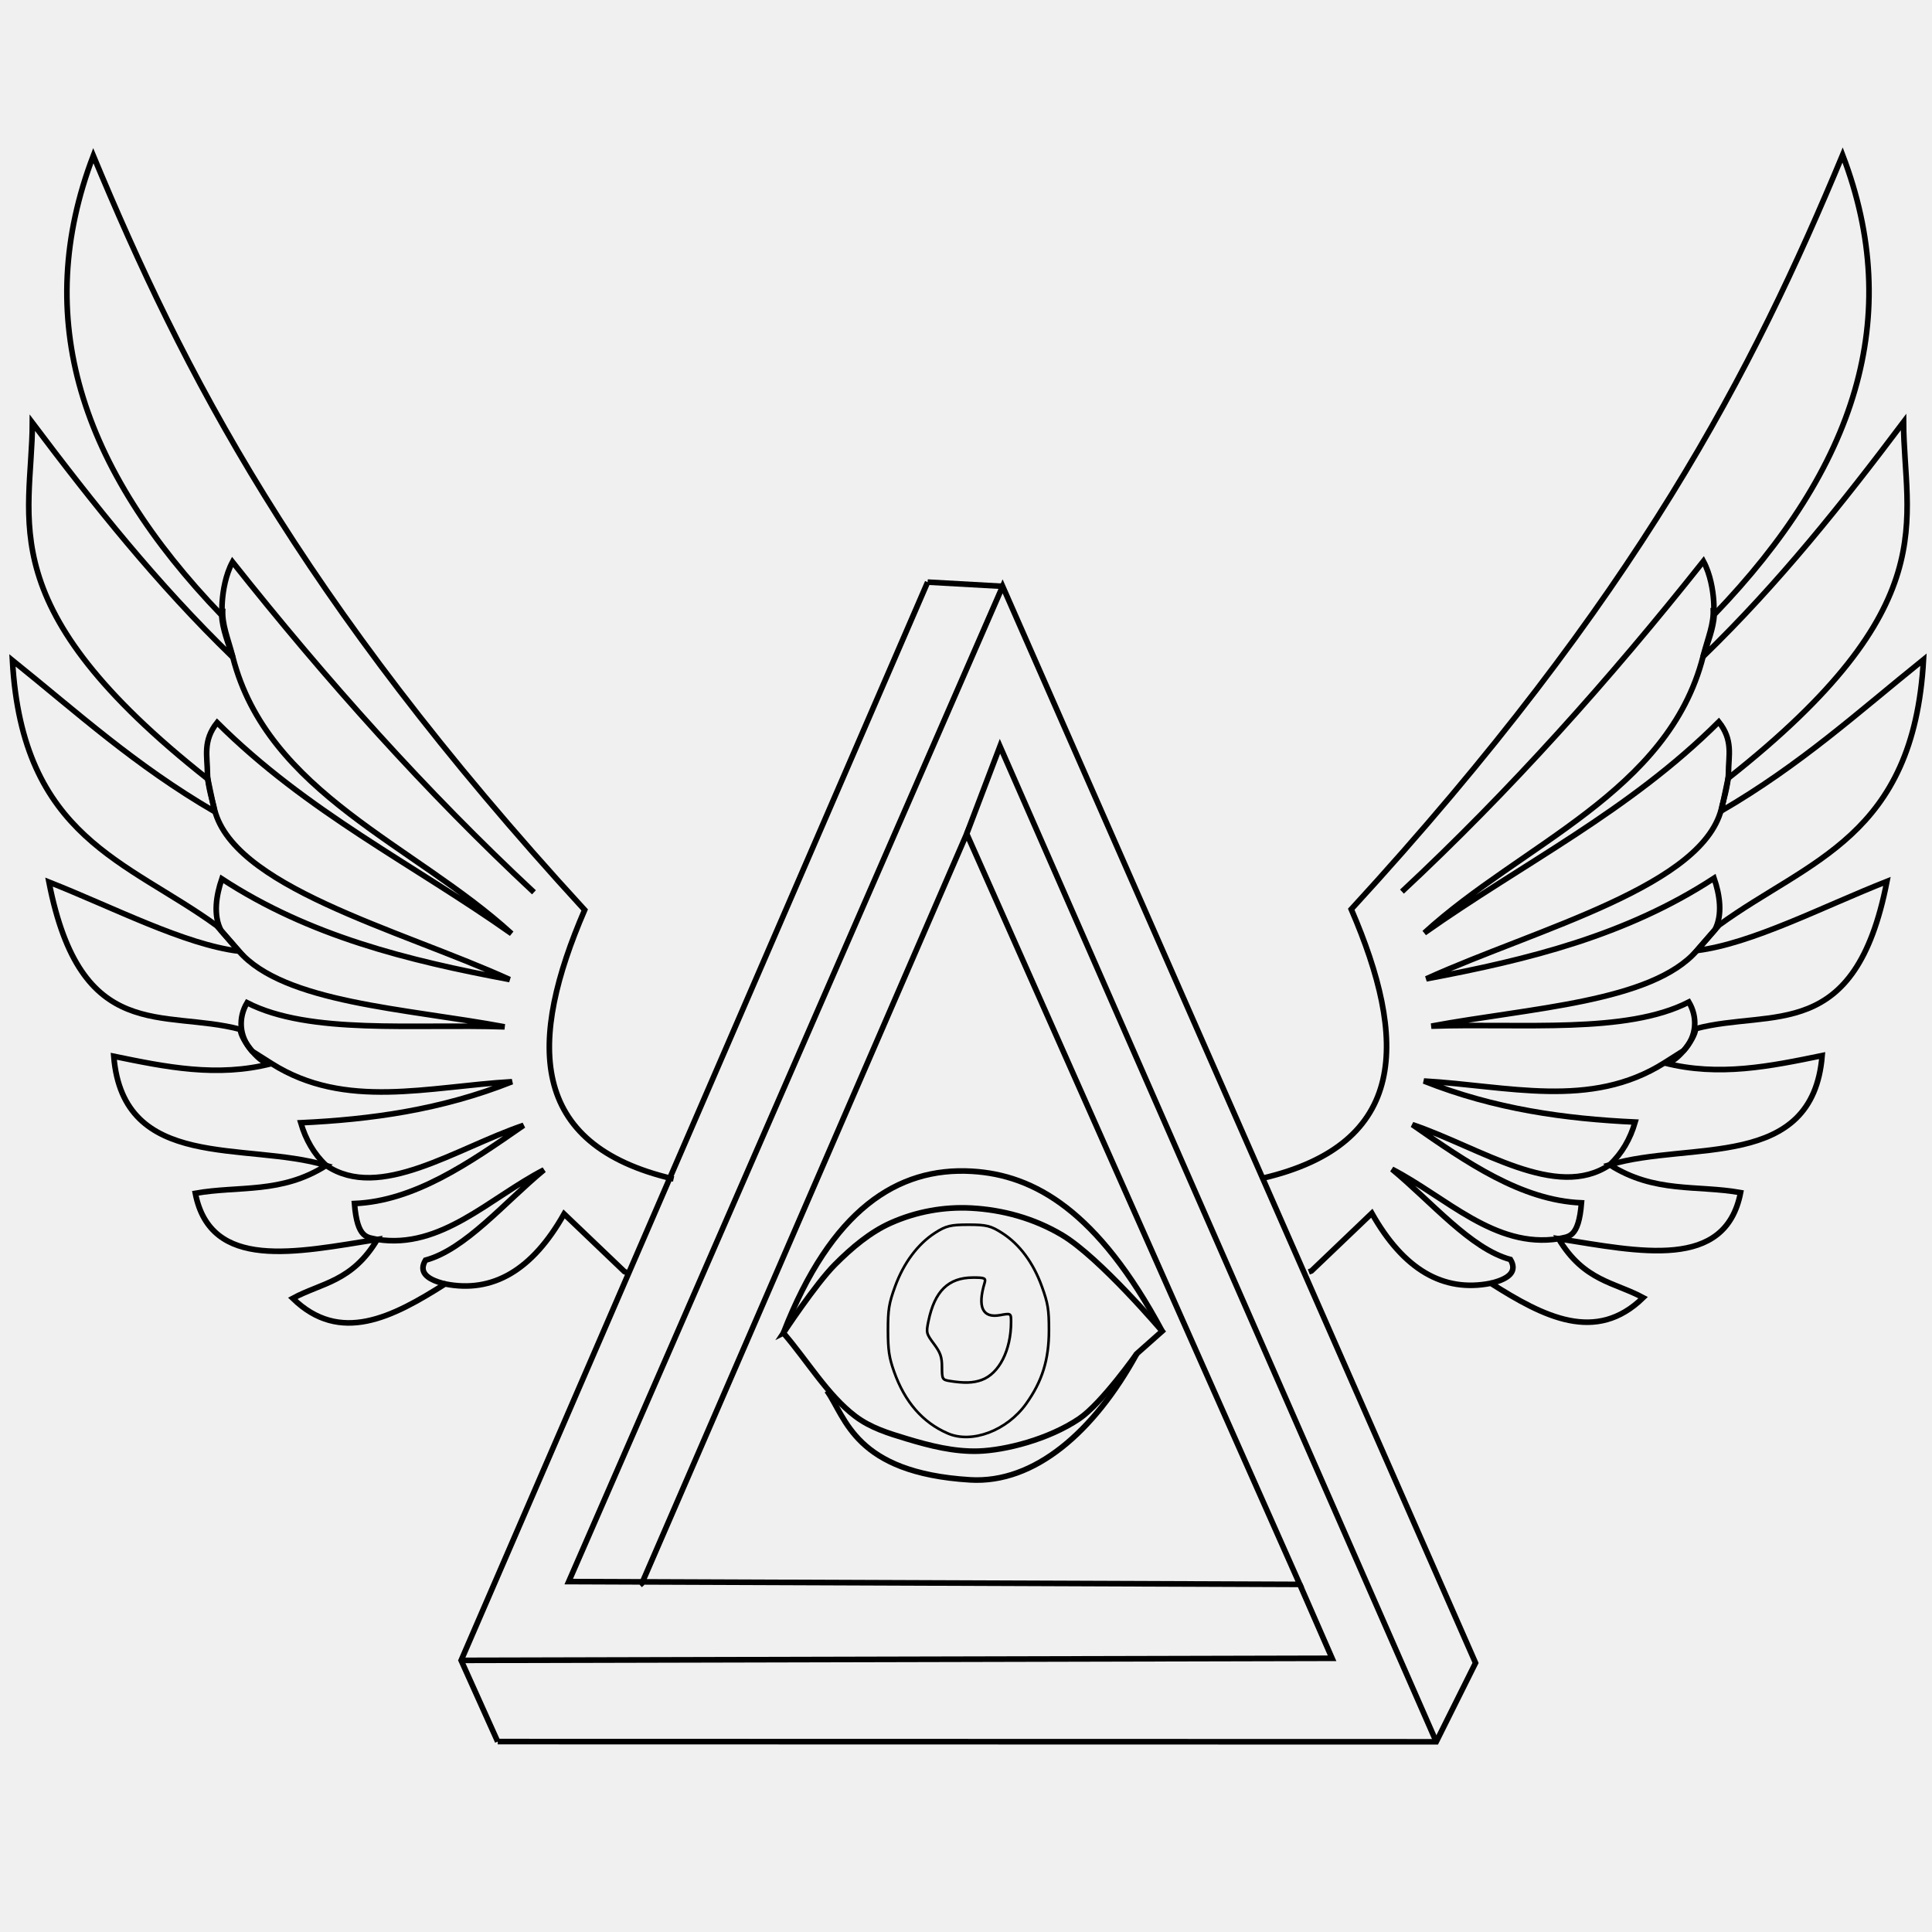
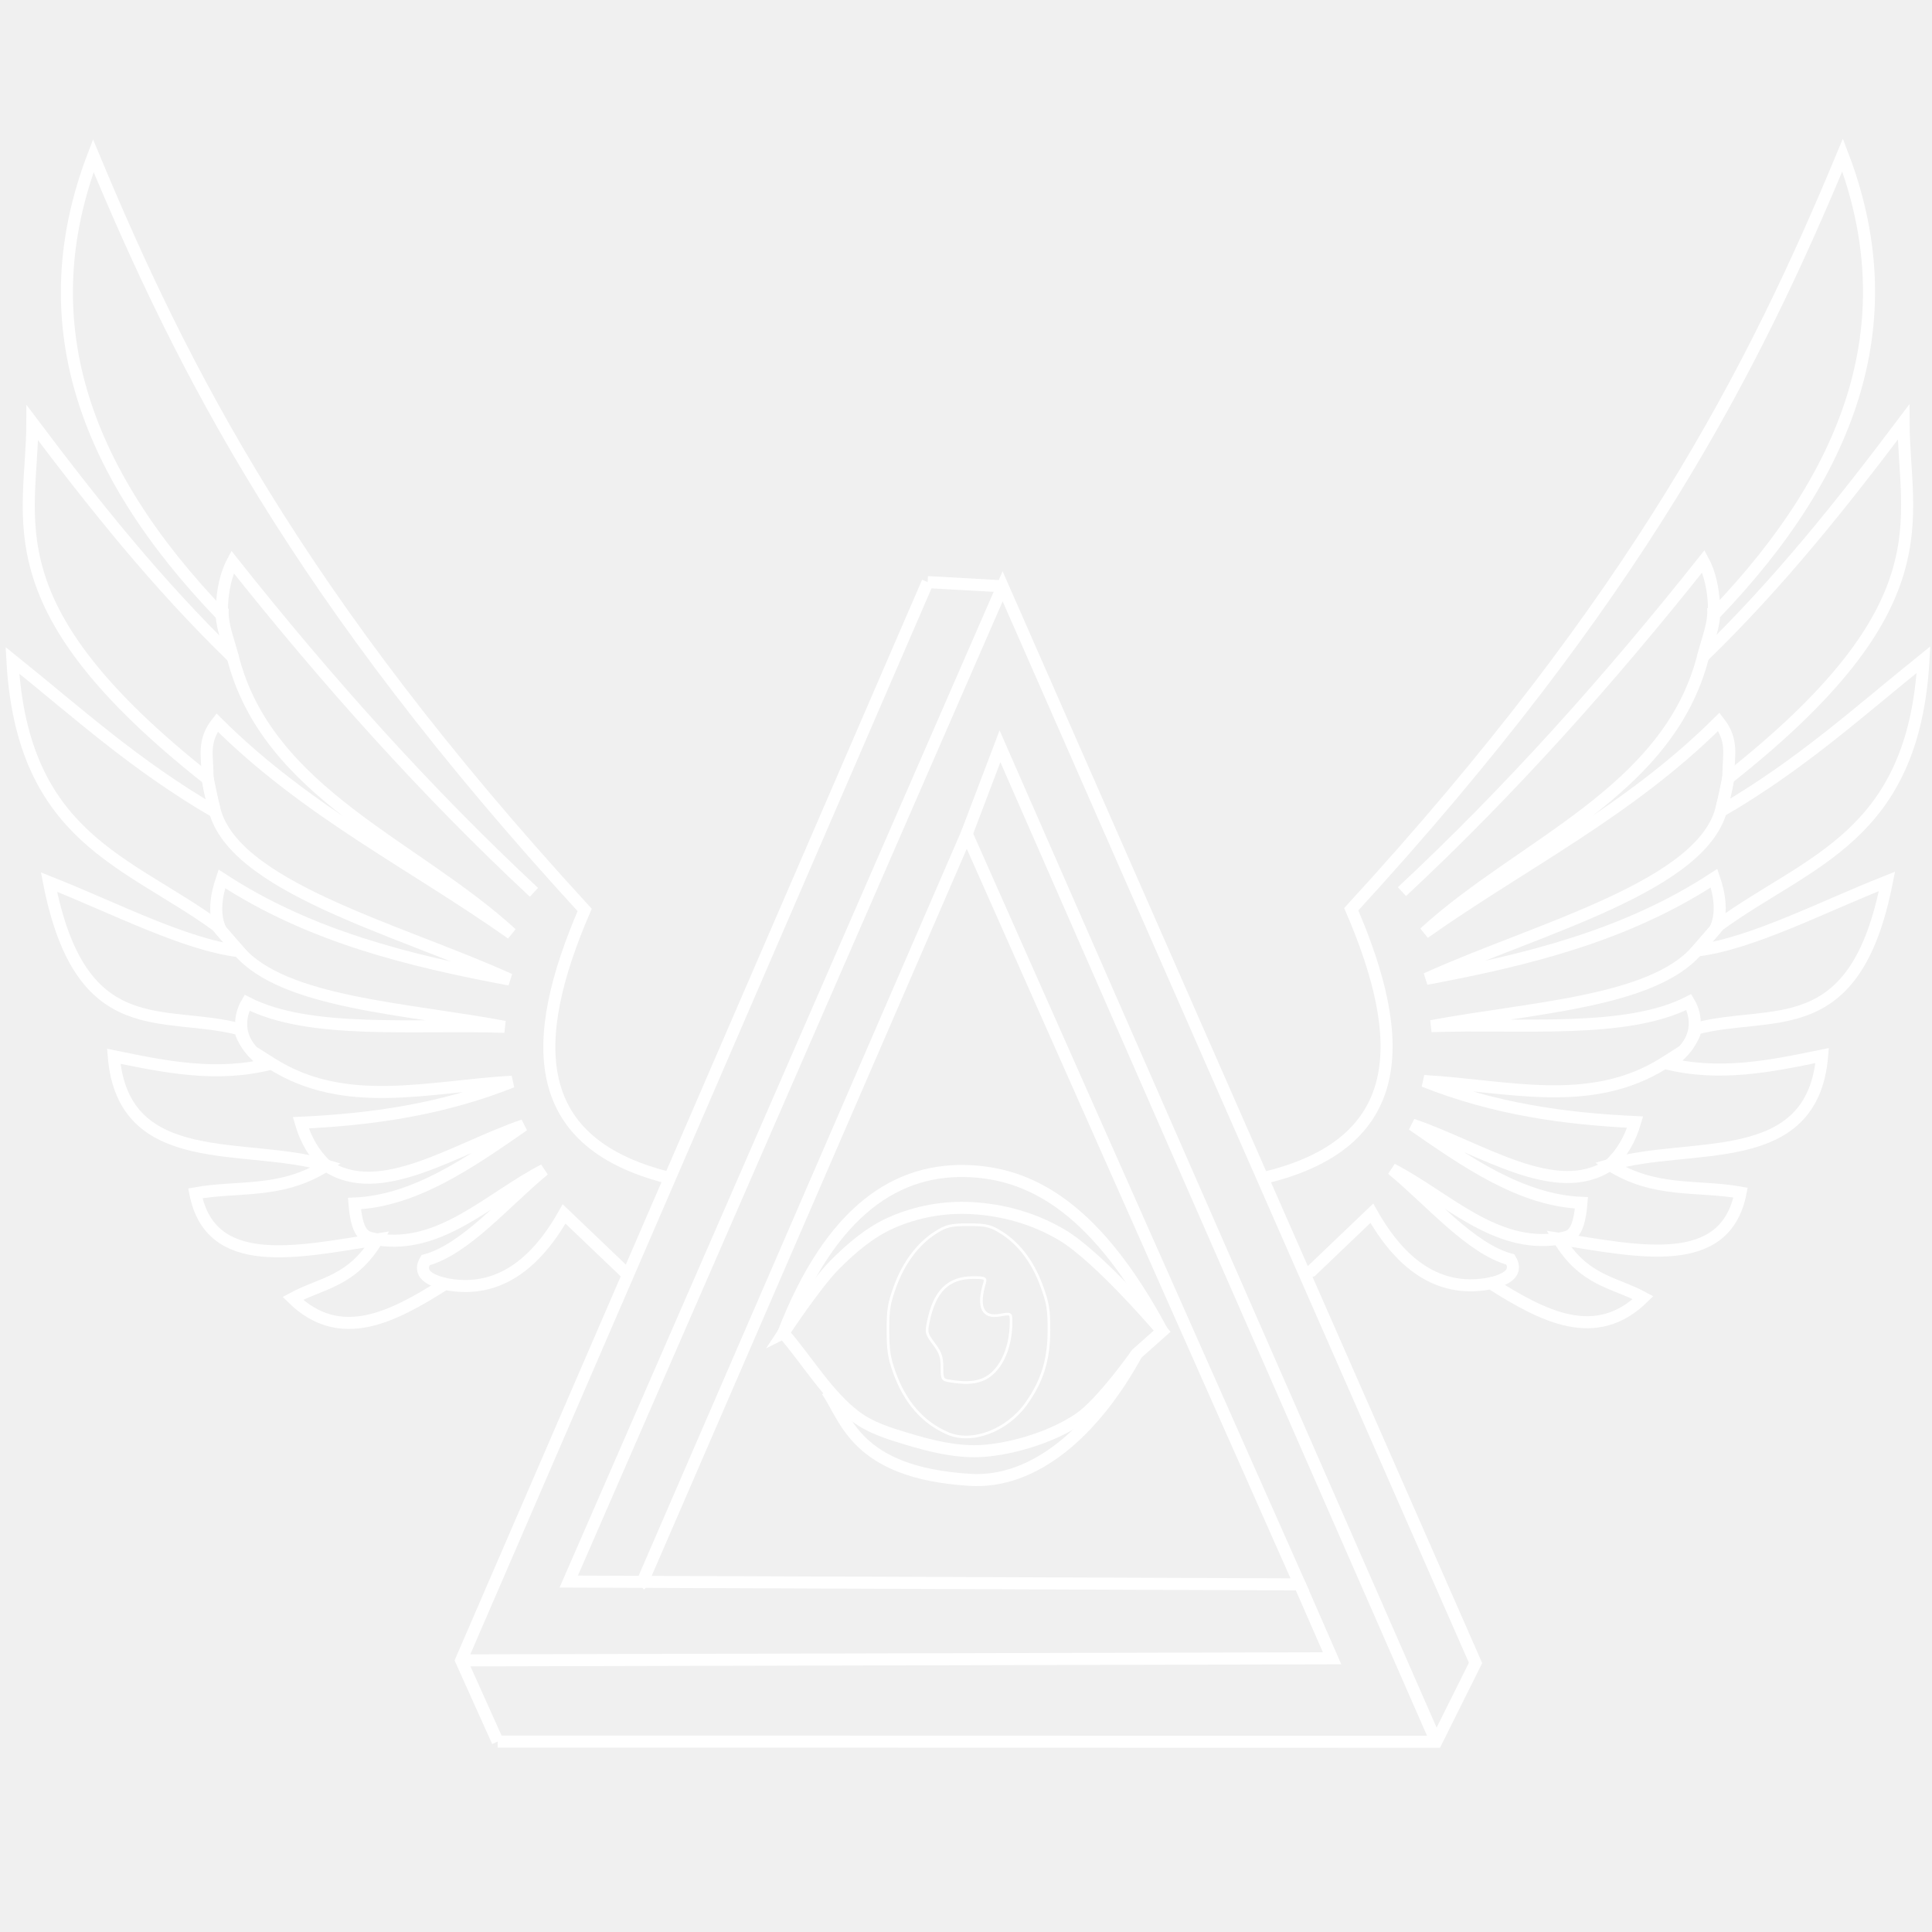
<svg xmlns="http://www.w3.org/2000/svg" width="600px" height="600px" viewBox="0 0 600 600" version="1.1" id="SVGRoot">
  <defs id="defs72486" />
  <g id="layer1">
-     <path style="fill:none;stroke:#000000;stroke-width:1.741px;stroke-linecap:butt;stroke-linejoin:miter;stroke-opacity:1" d="m 154.557,540.861 291.483,0.068 12.203,-24.492 -146.868,-334.352 -134.75,309.088 227.036,0.872 -103.442,-233.104 -100.878,232.786 -0.597,0.541" id="path259" />
-     <path style="fill:none;stroke:#000000;stroke-width:1.741px;stroke-linecap:butt;stroke-linejoin:miter;stroke-opacity:1" d="m 288.086,180.782 -144.873,334.861 11.344,25.218 v 0" id="path261" />
-     <path style="fill:none;stroke:#000000;stroke-width:1.741px;stroke-linecap:butt;stroke-linejoin:miter;stroke-opacity:1" d="m 143.213,515.643 270.473,-0.645 -10.025,-22.952 v 0" id="path263" />
-     <path style="fill:none;stroke:#000000;stroke-width:1.741px;stroke-linecap:butt;stroke-linejoin:miter;stroke-opacity:1" d="M 300.219,258.941 310.551,231.762 446.04,540.929" id="path265" />
-     <path style="fill:none;stroke:#000000;stroke-width:1.741px;stroke-linecap:butt;stroke-linejoin:miter;stroke-opacity:1" d="m 288.086,180.782 23.289,1.303 v 0" id="path267" />
-     <path style="fill:none;stroke:#000000;stroke-width:1.741px;stroke-linecap:butt;stroke-linejoin:miter;stroke-opacity:1" d="m 243.288,413.967 c 0,0 9.975,-15.169 15.993,-21.224 5.262,-5.294 11.014,-10.101 17.292,-12.911 7.989,-3.577 16.643,-5.105 25.079,-4.649 9.642,0.522 19.454,3.145 28.234,8.394 11.673,6.979 31.033,29.835 31.033,29.835 l -7.878,6.991 c 0,0 -10.894,15.472 -17.891,20.198 -9.545,6.447 -23.015,9.801 -31.288,10.064 -7.536,0.24 -15.075,-1.657 -22.419,-3.884 -5.42,-1.644 -11.007,-3.307 -15.825,-6.952 -8.602,-6.509 -14.885,-17.242 -22.328,-25.863 z" id="path269" />
-     <path style="fill:none;stroke:#000000;stroke-width:1.741px;stroke-linecap:butt;stroke-linejoin:miter;stroke-opacity:1" d="M 316.236,431.325 Z" id="path911" />
-     <path style="fill:none;stroke:#000000;stroke-width:1.741px;stroke-linecap:butt;stroke-linejoin:miter;stroke-opacity:1" d="m 243.288,413.967 c 14.852,-38.229 35.377,-51.568 58.529,-50.219 19.471,1.135 39.088,12.363 59.101,49.664 v 0" id="path4502" />
-     <path style="fill:none;stroke:#000000;stroke-width:1.741px;stroke-linecap:butt;stroke-linejoin:miter;stroke-opacity:1" d="m 256.813,431.918 c 5.895,8.276 8.529,25.463 44.433,27.665 20.013,1.227 38.548,-14.96 51.793,-39.178" id="path5050" />
-     <path style="fill:none;stroke:#000000;stroke-width:1.741px;stroke-linecap:butt;stroke-linejoin:miter;stroke-opacity:1" d="m 392.024,365.926 c 45.6,-10.598 45.083,-43.056 27.618,-83.549 89.172,-97.157 124.904,-167.7 152.595,-234.24 19.209,50.317 4.194,96.946 -39.85,142.706 -0.299,4.472 -2.078,8.749 -3.488,13.075 23.563,-22.835 43.3,-47.642 62.265,-72.847 0.089,30.555 13.443,57.052 -54.471,110.628 l -2.143,10.162 c 24.865,-14.502 42.337,-30.52 62.81,-47.005 -3.058,55.221 -35.757,62.239 -63.477,82.437 l -6.9,7.903 c 16.995,-2.096 38.942,-13.546 59.024,-21.474 -9.882,50.621 -35.587,39.396 -59.435,45.758 -0.067,3.129 -6.559,11.509 -9.7,10.602 16.96,4.373 32.982,1.029 49.012,-2.261 -2.92,36.026 -41.059,26.393 -65.968,33.912 13.947,8.886 27.123,6.232 40.638,8.644 -4.752,24.288 -31.349,18.318 -56.519,14.324 7.882,13.196 17.351,13.475 26.262,18.296 -14.666,14.332 -30.915,5.948 -47.306,-4.473 -14.813,2.957 -27.131,-4.296 -36.958,-21.739 l -18.744,17.908 -0.823,0.318" id="path5903" />
-     <path style="fill:none;stroke:#000000;stroke-width:1.741px;stroke-linecap:butt;stroke-linejoin:miter;stroke-opacity:1" d="m 435.391,276.901 c 33.373,-31.111 64.319,-65.681 93.619,-102.598 4.351,8.148 3.135,19.748 3.033,14.505 0.355,4.829 -1.615,9.147 -3.143,15.111 -10.83,42.254 -56.366,58.188 -86.55,85.808 30.578,-21.612 63.469,-37.685 91.438,-65.546 4.522,5.712 3.016,10.425 3.004,15.878 -0.006,3.465 -1.953,10.076 -1.953,10.076 -4.84,24.965 -57.43,38.186 -91.905,53.856 31.65,-5.937 62.183,-13.483 89.384,-31.264 1.745,5.087 2.745,11.294 0.254,16.035 l -5.588,6.435 c -13.984,16.104 -51.897,17.767 -82.475,23.482 28.141,-0.967 60.571,2.488 79.977,-7.486 2.699,4.538 2.636,10.456 -1.582,15.069 l -6.031,3.821 c -22.924,14.522 -48.798,7.102 -74.661,5.638 22.012,8.749 43.836,11.731 65.595,12.749 -1.522,5.223 -4.072,9.702 -7.89,13.264 -16.647,11.236 -40.119,-5.286 -61.295,-12.467 16.929,11.77 33.861,23.516 52.516,24.289 -0.886,11.169 -4.137,10.435 -7.102,11.146 -19.8,3.127 -34.871,-12.883 -51.744,-21.604 12.254,10.122 24.46,24.741 36.786,28.054 1.935,3.259 0.41,5.818 -6.087,7.373 v 0" id="path7360" />
-     <path style="fill:none;stroke:#000000;stroke-width:1.741px;stroke-linecap:butt;stroke-linejoin:miter;stroke-opacity:1" d="m 529.352,191.847 c 0,0 0,0 0,0 z" id="path11618" />
-     <path style="fill:none;stroke:#000000;stroke-width:1.741px;stroke-linecap:butt;stroke-linejoin:miter;stroke-opacity:1" d="M 209.192,366.139 C 163.592,355.542 164.109,323.083 181.574,282.591 92.402,185.434 56.67,114.891 28.979,48.351 9.77,98.669 24.785,145.298 68.829,191.057 c 0.3,4.472 2.078,8.749 3.488,13.075 C 48.753,181.297 29.017,156.49 10.052,131.286 c -0.089,30.555 -13.443,57.052 54.471,110.628 l 2.143,10.162 C 41.801,237.573 24.329,221.555 3.856,205.071 6.914,260.292 39.613,267.31 67.333,287.508 l 6.9,7.903 C 57.238,293.314 35.291,281.864 15.209,273.936 c 9.882,50.621 35.587,39.396 59.435,45.758 0.067,3.129 6.559,11.509 9.7,10.602 -16.96,4.373 -32.982,1.029 -49.012,-2.261 2.92,36.026 41.059,26.393 65.968,33.912 -13.947,8.886 -27.123,6.232 -40.638,8.644 4.752,24.288 31.349,18.318 56.519,14.324 -7.882,13.196 -17.351,13.475 -26.262,18.296 14.666,14.332 30.915,5.948 47.306,-4.473 14.813,2.957 27.131,-4.296 36.958,-21.739 l 18.744,17.908 0.823,0.318" id="path5903-3" />
-     <path style="fill:none;stroke:#000000;stroke-width:1.741px;stroke-linecap:butt;stroke-linejoin:miter;stroke-opacity:1" d="m 165.826,277.114 c -33.373,-31.111 -64.319,-65.681 -93.619,-102.598 -4.351,8.148 -3.135,19.748 -3.033,14.505 -0.355,4.829 1.615,9.147 3.143,15.111 10.83,42.254 56.366,58.188 86.55,85.808 -30.578,-21.612 -63.469,-37.685 -91.438,-65.545 -4.522,5.712 -3.016,10.425 -3.004,15.878 0.006,3.465 1.953,10.076 1.953,10.076 4.84,24.965 57.43,38.186 91.905,53.856 -31.65,-5.937 -62.183,-13.483 -89.384,-31.264 -1.745,5.087 -2.745,11.294 -0.254,16.035 l 5.588,6.435 c 13.984,16.104 51.897,17.767 82.475,23.482 -28.141,-0.967 -60.571,2.488 -79.977,-7.486 -2.699,4.538 -2.636,10.456 1.582,15.069 l 6.031,3.821 c 22.924,14.522 48.798,7.102 74.661,5.638 -22.012,8.749 -43.836,11.731 -65.595,12.749 1.522,5.223 4.072,9.702 7.89,13.264 16.647,11.236 40.119,-5.286 61.295,-12.467 -16.929,11.77 -33.861,23.516 -52.516,24.289 0.886,11.169 4.137,10.435 7.102,11.146 19.8,3.127 34.871,-12.883 51.744,-21.604 -12.254,10.122 -24.46,24.741 -36.786,28.054 -1.935,3.259 -0.41,5.818 6.087,7.373 v 0" id="path7360-6" />
-     <path style="fill:none;stroke:#000000;stroke-width:1.741px;stroke-linecap:butt;stroke-linejoin:miter;stroke-opacity:1" d="m 71.864,192.06 c 0,0 0,0 0,0 z" id="path11618-1" />
-     <path style="fill:none;fill-opacity:1;stroke:#000000;stroke-width:0.819" d="m 294.326,445.149 c -7.81,-3.399 -13.331,-9.755 -16.672,-19.194 -1.535,-4.335 -1.884,-6.703 -1.89,-12.815 -0.006,-6.452 0.3,-8.345 2.203,-13.587 2.649,-7.3 7.067,-13.23 12.421,-16.675 3.395,-2.184 4.827,-2.534 10.375,-2.534 5.592,0 6.968,0.342 10.487,2.606 5.399,3.474 9.64,9.191 12.319,16.604 1.89,5.232 2.2,7.148 2.193,13.587 -0.012,9.139 -2.077,15.798 -7.081,22.807 -5.961,8.35 -16.855,12.466 -24.355,9.202 z m 10.527,-16.588 c 5.453,-1.984 9.141,-9.254 9.141,-18.021 0,-2.725 -0.005,-2.728 -3.472,-2.103 -5.381,0.97 -7.017,-2.502 -4.737,-10.055 0.437,-1.45 0.012,-1.637 -3.694,-1.619 -7.594,0.038 -11.827,4.204 -13.762,13.545 -0.74,3.572 -0.669,3.864 1.719,7.067 2.033,2.728 2.49,4.055 2.49,7.225 0,3.679 0.122,3.904 2.324,4.262 4.547,0.74 7.366,0.655 9.99,-0.301 z" id="path51948-6" />
+     <path style="fill:none;stroke:#fff;stroke-width:3.741px;stroke-linecap:butt;stroke-linejoin:miter;stroke-opacity:1" d="m 154.557,540.861 291.483,0.068 12.203,-24.492 -146.868,-334.352 -134.75,309.088 227.036,0.872 -103.442,-233.104 -100.878,232.786 -0.597,0.541" id="path259" />
+     <path style="fill:none;stroke:#fff;stroke-width:3.741px;stroke-linecap:butt;stroke-linejoin:miter;stroke-opacity:1" d="m 288.086,180.782 -144.873,334.861 11.344,25.218 v 0" id="path261" />
+     <path style="fill:none;stroke:#fff;stroke-width:3.741px;stroke-linecap:butt;stroke-linejoin:miter;stroke-opacity:1" d="m 143.213,515.643 270.473,-0.645 -10.025,-22.952 v 0" id="path263" />
+     <path style="fill:none;stroke:#fff;stroke-width:3.741px;stroke-linecap:butt;stroke-linejoin:miter;stroke-opacity:1" d="M 300.219,258.941 310.551,231.762 446.04,540.929" id="path265" />
+     <path style="fill:none;stroke:#fff;stroke-width:3.741px;stroke-linecap:butt;stroke-linejoin:miter;stroke-opacity:1" d="m 288.086,180.782 23.289,1.303 v 0" id="path267" />
+     <path style="fill:none;stroke:#fff;stroke-width:3.741px;stroke-linecap:butt;stroke-linejoin:miter;stroke-opacity:1" d="m 243.288,413.967 c 0,0 9.975,-15.169 15.993,-21.224 5.262,-5.294 11.014,-10.101 17.292,-12.911 7.989,-3.577 16.643,-5.105 25.079,-4.649 9.642,0.522 19.454,3.145 28.234,8.394 11.673,6.979 31.033,29.835 31.033,29.835 l -7.878,6.991 c 0,0 -10.894,15.472 -17.891,20.198 -9.545,6.447 -23.015,9.801 -31.288,10.064 -7.536,0.24 -15.075,-1.657 -22.419,-3.884 -5.42,-1.644 -11.007,-3.307 -15.825,-6.952 -8.602,-6.509 -14.885,-17.242 -22.328,-25.863 z" id="path269" />
+     <path style="fill:none;stroke:#fff;stroke-width:3.741px;stroke-linecap:butt;stroke-linejoin:miter;stroke-opacity:1" d="M 316.236,431.325 Z" id="path911" />
+     <path style="fill:none;stroke:#fff;stroke-width:3.741px;stroke-linecap:butt;stroke-linejoin:miter;stroke-opacity:1" d="m 243.288,413.967 c 14.852,-38.229 35.377,-51.568 58.529,-50.219 19.471,1.135 39.088,12.363 59.101,49.664 v 0" id="path4502" />
+     <path style="fill:none;stroke:#fff;stroke-width:3.741px;stroke-linecap:butt;stroke-linejoin:miter;stroke-opacity:1" d="m 256.813,431.918 c 5.895,8.276 8.529,25.463 44.433,27.665 20.013,1.227 38.548,-14.96 51.793,-39.178" id="path5050" />
+     <path style="fill:none;stroke:#fff;stroke-width:3.741px;stroke-linecap:butt;stroke-linejoin:miter;stroke-opacity:1" d="m 392.024,365.926 c 45.6,-10.598 45.083,-43.056 27.618,-83.549 89.172,-97.157 124.904,-167.7 152.595,-234.24 19.209,50.317 4.194,96.946 -39.85,142.706 -0.299,4.472 -2.078,8.749 -3.488,13.075 23.563,-22.835 43.3,-47.642 62.265,-72.847 0.089,30.555 13.443,57.052 -54.471,110.628 l -2.143,10.162 c 24.865,-14.502 42.337,-30.52 62.81,-47.005 -3.058,55.221 -35.757,62.239 -63.477,82.437 l -6.9,7.903 c 16.995,-2.096 38.942,-13.546 59.024,-21.474 -9.882,50.621 -35.587,39.396 -59.435,45.758 -0.067,3.129 -6.559,11.509 -9.7,10.602 16.96,4.373 32.982,1.029 49.012,-2.261 -2.92,36.026 -41.059,26.393 -65.968,33.912 13.947,8.886 27.123,6.232 40.638,8.644 -4.752,24.288 -31.349,18.318 -56.519,14.324 7.882,13.196 17.351,13.475 26.262,18.296 -14.666,14.332 -30.915,5.948 -47.306,-4.473 -14.813,2.957 -27.131,-4.296 -36.958,-21.739 l -18.744,17.908 -0.823,0.318" id="path5903" />
+     <path style="fill:none;stroke:#fff;stroke-width:3.741px;stroke-linecap:butt;stroke-linejoin:miter;stroke-opacity:1" d="m 435.391,276.901 c 33.373,-31.111 64.319,-65.681 93.619,-102.598 4.351,8.148 3.135,19.748 3.033,14.505 0.355,4.829 -1.615,9.147 -3.143,15.111 -10.83,42.254 -56.366,58.188 -86.55,85.808 30.578,-21.612 63.469,-37.685 91.438,-65.546 4.522,5.712 3.016,10.425 3.004,15.878 -0.006,3.465 -1.953,10.076 -1.953,10.076 -4.84,24.965 -57.43,38.186 -91.905,53.856 31.65,-5.937 62.183,-13.483 89.384,-31.264 1.745,5.087 2.745,11.294 0.254,16.035 l -5.588,6.435 c -13.984,16.104 -51.897,17.767 -82.475,23.482 28.141,-0.967 60.571,2.488 79.977,-7.486 2.699,4.538 2.636,10.456 -1.582,15.069 l -6.031,3.821 c -22.924,14.522 -48.798,7.102 -74.661,5.638 22.012,8.749 43.836,11.731 65.595,12.749 -1.522,5.223 -4.072,9.702 -7.89,13.264 -16.647,11.236 -40.119,-5.286 -61.295,-12.467 16.929,11.77 33.861,23.516 52.516,24.289 -0.886,11.169 -4.137,10.435 -7.102,11.146 -19.8,3.127 -34.871,-12.883 -51.744,-21.604 12.254,10.122 24.46,24.741 36.786,28.054 1.935,3.259 0.41,5.818 -6.087,7.373 v 0" id="path7360" />
+     <path style="fill:none;stroke:#fff;stroke-width:3.741px;stroke-linecap:butt;stroke-linejoin:miter;stroke-opacity:1" d="m 529.352,191.847 c 0,0 0,0 0,0 z" id="path11618" />
+     <path style="fill:none;stroke:#fff;stroke-width:3.741px;stroke-linecap:butt;stroke-linejoin:miter;stroke-opacity:1" d="M 209.192,366.139 C 163.592,355.542 164.109,323.083 181.574,282.591 92.402,185.434 56.67,114.891 28.979,48.351 9.77,98.669 24.785,145.298 68.829,191.057 c 0.3,4.472 2.078,8.749 3.488,13.075 C 48.753,181.297 29.017,156.49 10.052,131.286 c -0.089,30.555 -13.443,57.052 54.471,110.628 l 2.143,10.162 C 41.801,237.573 24.329,221.555 3.856,205.071 6.914,260.292 39.613,267.31 67.333,287.508 l 6.9,7.903 C 57.238,293.314 35.291,281.864 15.209,273.936 c 9.882,50.621 35.587,39.396 59.435,45.758 0.067,3.129 6.559,11.509 9.7,10.602 -16.96,4.373 -32.982,1.029 -49.012,-2.261 2.92,36.026 41.059,26.393 65.968,33.912 -13.947,8.886 -27.123,6.232 -40.638,8.644 4.752,24.288 31.349,18.318 56.519,14.324 -7.882,13.196 -17.351,13.475 -26.262,18.296 14.666,14.332 30.915,5.948 47.306,-4.473 14.813,2.957 27.131,-4.296 36.958,-21.739 l 18.744,17.908 0.823,0.318" id="path5903-3" />
+     <path style="fill:none;stroke:#fff;stroke-width:3.741px;stroke-linecap:butt;stroke-linejoin:miter;stroke-opacity:1" d="m 165.826,277.114 c -33.373,-31.111 -64.319,-65.681 -93.619,-102.598 -4.351,8.148 -3.135,19.748 -3.033,14.505 -0.355,4.829 1.615,9.147 3.143,15.111 10.83,42.254 56.366,58.188 86.55,85.808 -30.578,-21.612 -63.469,-37.685 -91.438,-65.545 -4.522,5.712 -3.016,10.425 -3.004,15.878 0.006,3.465 1.953,10.076 1.953,10.076 4.84,24.965 57.43,38.186 91.905,53.856 -31.65,-5.937 -62.183,-13.483 -89.384,-31.264 -1.745,5.087 -2.745,11.294 -0.254,16.035 l 5.588,6.435 c 13.984,16.104 51.897,17.767 82.475,23.482 -28.141,-0.967 -60.571,2.488 -79.977,-7.486 -2.699,4.538 -2.636,10.456 1.582,15.069 l 6.031,3.821 c 22.924,14.522 48.798,7.102 74.661,5.638 -22.012,8.749 -43.836,11.731 -65.595,12.749 1.522,5.223 4.072,9.702 7.89,13.264 16.647,11.236 40.119,-5.286 61.295,-12.467 -16.929,11.77 -33.861,23.516 -52.516,24.289 0.886,11.169 4.137,10.435 7.102,11.146 19.8,3.127 34.871,-12.883 51.744,-21.604 -12.254,10.122 -24.46,24.741 -36.786,28.054 -1.935,3.259 -0.41,5.818 6.087,7.373 v 0" id="path7360-6" />
+     <path style="fill:none;stroke:#fff;stroke-width:3.741px;stroke-linecap:butt;stroke-linejoin:miter;stroke-opacity:1" d="m 71.864,192.06 c 0,0 0,0 0,0 z" id="path11618-1" />
+     <path style="fill:none;fill-opacity:1;stroke:#fff;stroke-width:0.819" d="m 294.326,445.149 c -7.81,-3.399 -13.331,-9.755 -16.672,-19.194 -1.535,-4.335 -1.884,-6.703 -1.89,-12.815 -0.006,-6.452 0.3,-8.345 2.203,-13.587 2.649,-7.3 7.067,-13.23 12.421,-16.675 3.395,-2.184 4.827,-2.534 10.375,-2.534 5.592,0 6.968,0.342 10.487,2.606 5.399,3.474 9.64,9.191 12.319,16.604 1.89,5.232 2.2,7.148 2.193,13.587 -0.012,9.139 -2.077,15.798 -7.081,22.807 -5.961,8.35 -16.855,12.466 -24.355,9.202 z m 10.527,-16.588 c 5.453,-1.984 9.141,-9.254 9.141,-18.021 0,-2.725 -0.005,-2.728 -3.472,-2.103 -5.381,0.97 -7.017,-2.502 -4.737,-10.055 0.437,-1.45 0.012,-1.637 -3.694,-1.619 -7.594,0.038 -11.827,4.204 -13.762,13.545 -0.74,3.572 -0.669,3.864 1.719,7.067 2.033,2.728 2.49,4.055 2.49,7.225 0,3.679 0.122,3.904 2.324,4.262 4.547,0.74 7.366,0.655 9.99,-0.301 z" id="path51948-6" />
  </g>
</svg>
